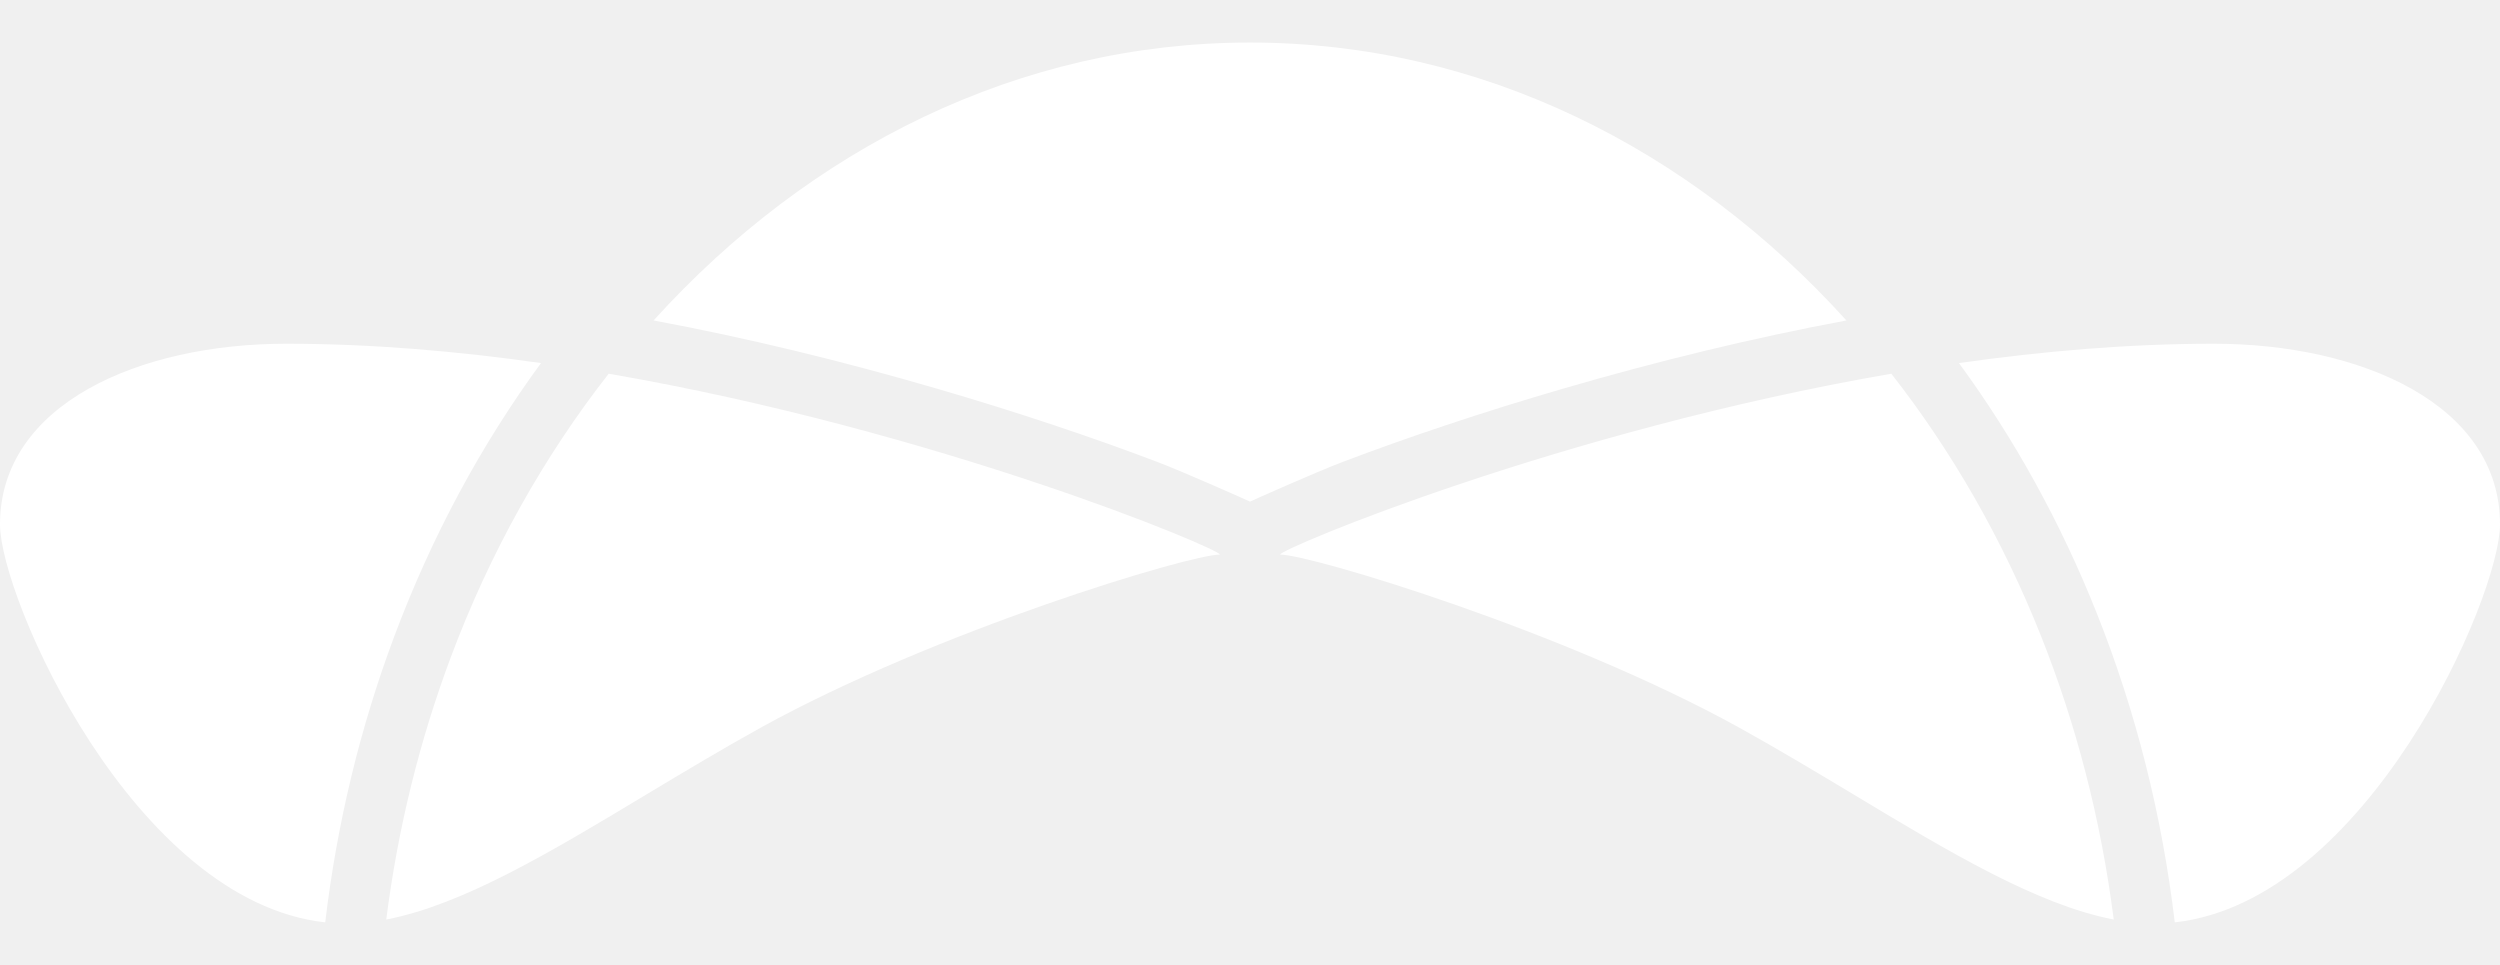
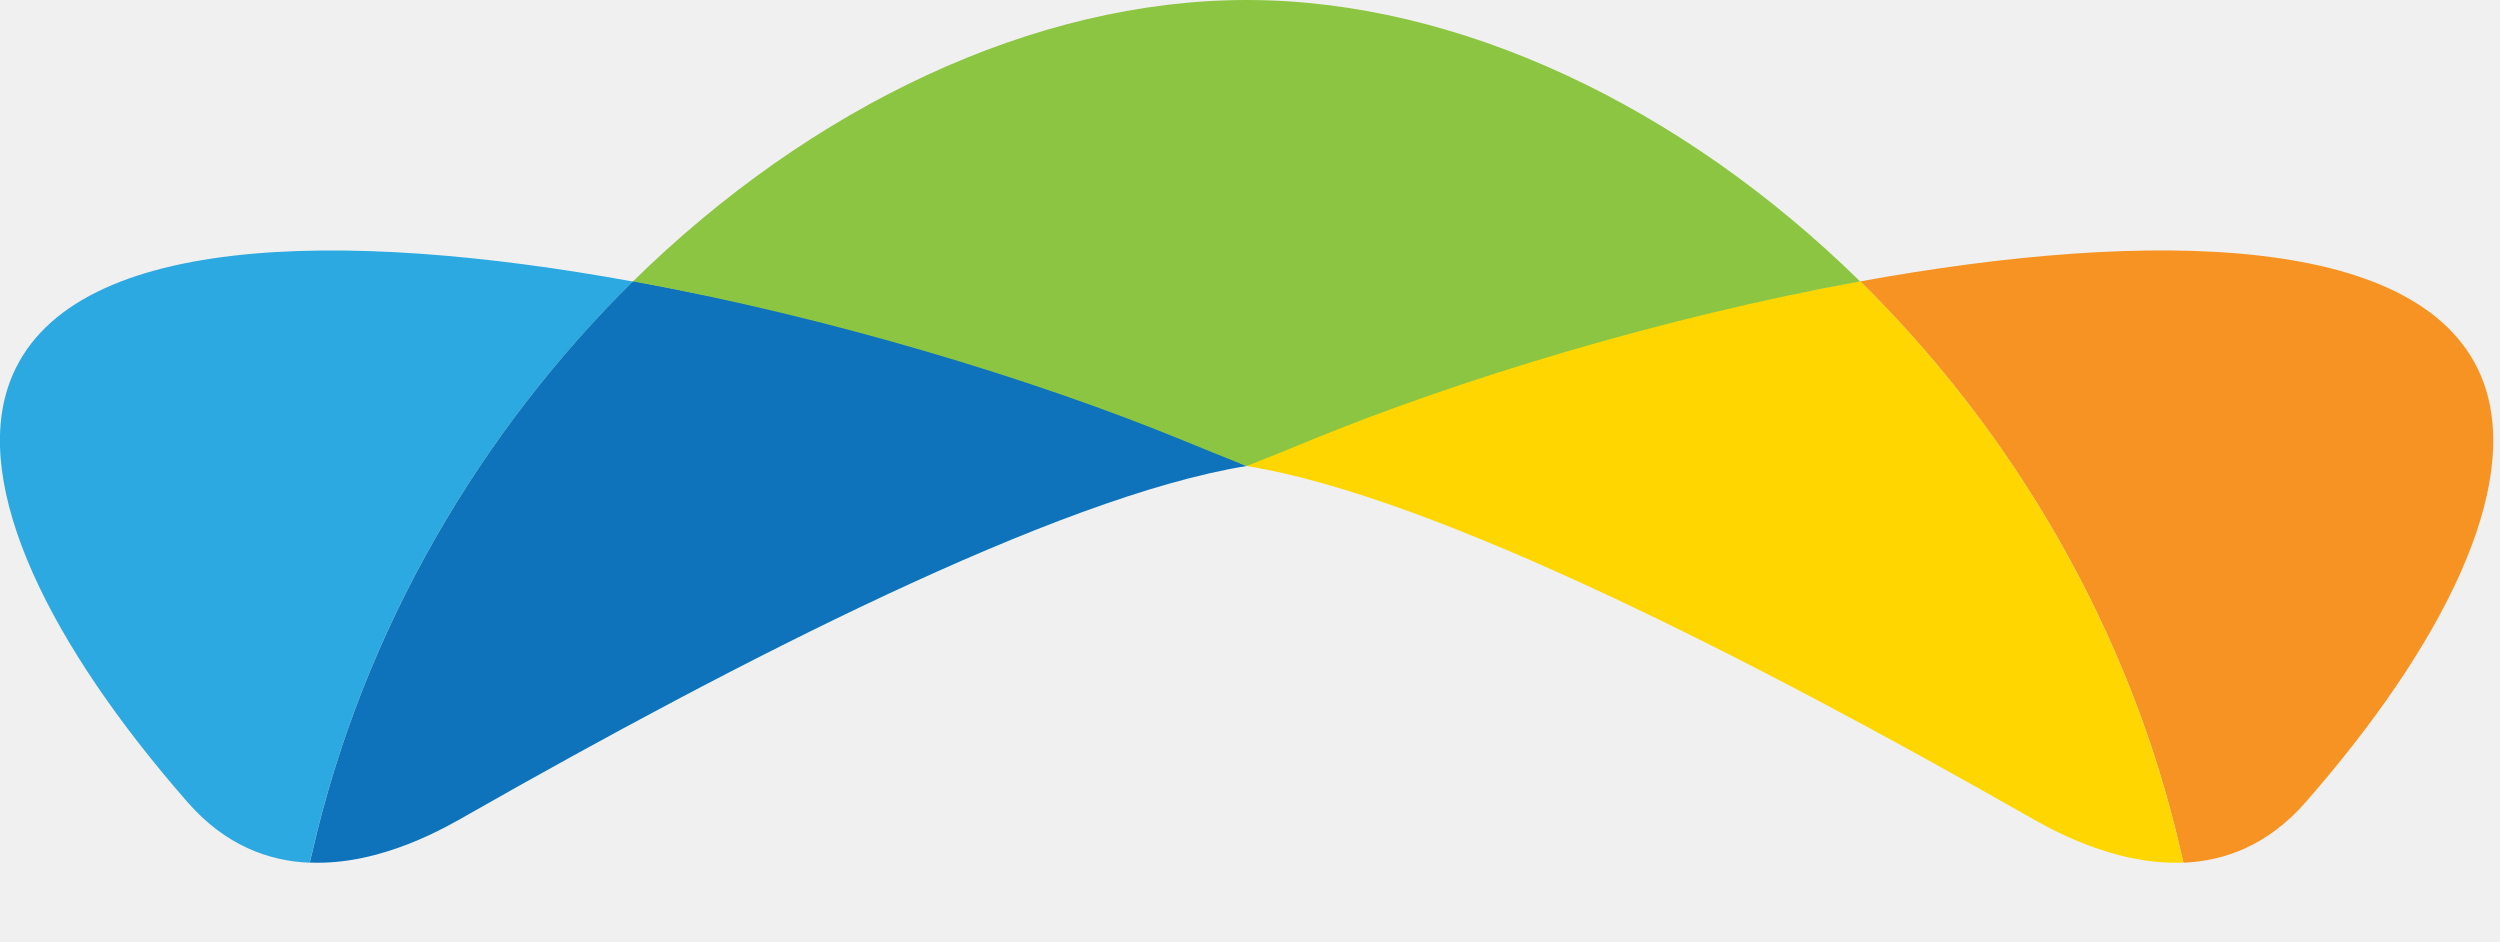
- <svg xmlns="http://www.w3.org/2000/svg" width="57" height="22" viewBox="0 0 57 22" fill="none">
-   <path fill-rule="evenodd" clip-rule="evenodd" d="M42.098 7.306C38.539 3.376 33.757 0.97 28.5 0.97C23.243 0.97 18.461 3.376 14.902 7.306C17.024 7.702 19.186 8.228 21.351 8.858C23.201 9.396 24.941 9.982 26.4 10.537C26.983 10.759 28.443 11.407 28.5 11.437C28.557 11.407 30.017 10.759 30.6 10.537C32.059 9.982 33.799 9.396 35.649 8.858C37.814 8.228 39.976 7.702 42.098 7.306ZM8.99 14.508C8.213 16.583 7.683 18.773 7.415 21.03C3.037 20.546 0 13.614 0 11.958C0 9.211 3.187 7.837 6.524 7.837C8.452 7.837 10.417 8.005 12.335 8.278C10.98 10.126 9.847 12.219 8.99 14.508ZM27.813 12.644C27.127 12.644 21.345 14.379 17.34 16.593C16.448 17.087 15.574 17.612 14.725 18.122C12.558 19.425 10.553 20.63 8.807 20.965C9.073 18.87 9.574 16.866 10.276 14.99C11.171 12.598 12.395 10.415 13.878 8.521C21.397 9.817 27.813 12.514 27.813 12.644ZM47.81 13.99C48.696 16.216 49.294 18.583 49.585 21.03C53.963 20.546 57 13.614 57 11.958C57 9.211 53.813 7.837 50.476 7.837C48.548 7.837 46.583 8.005 44.664 8.278C45.916 9.985 46.979 11.901 47.81 13.99ZM39.66 16.593C35.656 14.379 29.873 12.644 29.187 12.644C29.187 12.514 35.603 9.817 43.122 8.521C44.503 10.284 45.659 12.298 46.534 14.498C47.336 16.514 47.903 18.686 48.193 20.965C46.447 20.63 44.442 19.425 42.275 18.122C41.426 17.612 40.552 17.087 39.66 16.593Z" fill="white" />
+ <svg xmlns="http://www.w3.org/2000/svg" height="61" fill="none" viewBox="0 0 146 55">
+   <g clip-path="url(#clip0_226_2859)">
+     <path fill="#2BA9E0" d="M57.09 21.44c.282.087.574.173.847.27-.282-.087-.565-.183-.847-.27ZM62.315 23.158c.254.086.508.182.753.268-.255-.086-.5-.182-.753-.268ZM69.158 25.748s-.019 0-.028-.01c0 0 .019 0 .028.01h.019c.48.201.988.403 1.515.614h.01c.038.01.066.029.103.038.01 0 .029.01.038.02-.584-.24-1.148-.461-1.685-.682v.01ZM52.205 19.982c1.214.346 2.42.7 3.605 1.056-1.186-.365-2.39-.71-3.605-1.056ZM64.46 23.925c.255.096.51.182.763.278a24.1 24.1 0 0 0-.762-.278ZM18.224 49.807c2.984-13.104 9.902-24.683 18.741-33.364C19.9 13.325 3.812 13.593.575 22.304c-2.279 6.14 2.38 15.407 10.391 24.558 2.193 2.504 4.716 3.425 7.116 3.521l.142-.585v.01ZM46.576 18.495c.349.087.697.173 1.036.26l-1.036-.26ZM41.493 17.325c1.29.278 2.589.566 3.869.873-1.29-.307-2.58-.604-3.869-.873Z" />
+     <path fill="#F69322" d="M145.027 22.304c-3.229-8.71-19.316-8.98-36.391-5.871 8.839 8.691 15.757 20.26 18.741 33.365l.141.585c2.41-.105 4.923-1.017 7.117-3.52 8.01-9.143 12.67-18.41 10.392-24.559Z" />
+     <path fill="#0E73BA" d="M72.8 27.216C61.723 29 42.878 38.727 27.402 47.534c-1.214.69-5.092 3.022-9.31 2.84l.142-.586c2.984-13.104 9.912-24.683 18.75-33.374 1.422.259 2.863.547 4.293.844h.066c1.43.307 2.852.624 4.274.969h.028c.706.173 1.412.345 2.118.527.019 0 .038 0 .056.01 1.394.355 2.768.72 4.133 1.103.037.01.084.02.122.039h.028c1.337.374 2.664.767 3.963 1.16.019 0 .038.01.057.02.028 0 .056.019.094.028.63.192 1.252.394 1.873.586.028 0 .047.019.075.028.047.02.095.03.142.048 1.233.394 2.438.797 3.614 1.2.038.01.076.028.123.038.056.02.112.038.169.057.565.202 1.13.394 1.685.595.066.02.122.048.188.067.508.183 1.017.375 1.516.557.066.029.14.048.207.076.01 0 .028 0 .037.01.518.192 1.036.393 1.535.595.037.019.075.029.113.048.066.029.132.048.197.077.509.201 1.017.402 1.507.604h.018c.48.201.989.403 1.516.614h.01c.037.01.065.029.103.038" />
+     <path fill="#FFD600" d="M72.8 27.216C83.88 29 102.725 38.727 118.2 47.534c1.214.69 5.092 3.022 9.309 2.84l-.141-.586c-2.984-13.104-9.912-24.683-18.751-33.374a178.42 178.42 0 0 0-4.292.844h-.066c-1.431.307-2.852.624-4.274.969h-.028c-.706.173-1.412.345-2.118.527-.019 0-.037 0-.056.01-1.393.355-2.768.72-4.133 1.103-.037.01-.084.02-.122.039H93.5c-1.337.374-2.664.767-3.963 1.16-.019 0-.038.01-.057.02-.028 0-.056.019-.094.028-.63.192-1.252.394-1.873.586-.028 0-.047.019-.075.028-.047.02-.094.03-.142.048-1.233.394-2.438.797-3.614 1.2-.038.01-.075.028-.123.038-.056.02-.112.038-.169.057-.565.202-1.13.394-1.685.595-.066.02-.122.048-.188.067-.508.183-1.017.375-1.516.557-.066.029-.14.048-.207.076-.01 0-.028 0-.037.01-.518.192-1.036.393-1.535.595-.037.019-.075.029-.113.048-.066.029-.131.048-.197.077-.509.201-1.017.402-1.506.604h-.02c-.48.201-.988.403-1.515.614h-.01c-.037.01-.065.029-.103.038l-1.995.796.037.068Z" />
+     <path fill="#8CC542" d="M74.758 26.439c.584-.24 1.149-.47 1.685-.691 8.773-3.607 20.7-7.224 32.184-9.315C98.235 6.226 85.197 0 72.801 0 60.403 0 47.365 6.216 36.965 16.433c11.484 2.091 23.42 5.708 32.193 9.315 1.11.46 2.334.95 3.642 1.468.292-.116.565-.221.848-.336l1.11-.441Z" />
+   </g>
+   <defs>
+     <clipPath id="clip0_226_2859">
+       <path fill="#fff" d="M0 0h400v60.158H0z" />
+     </clipPath>
+   </defs>
</svg>
